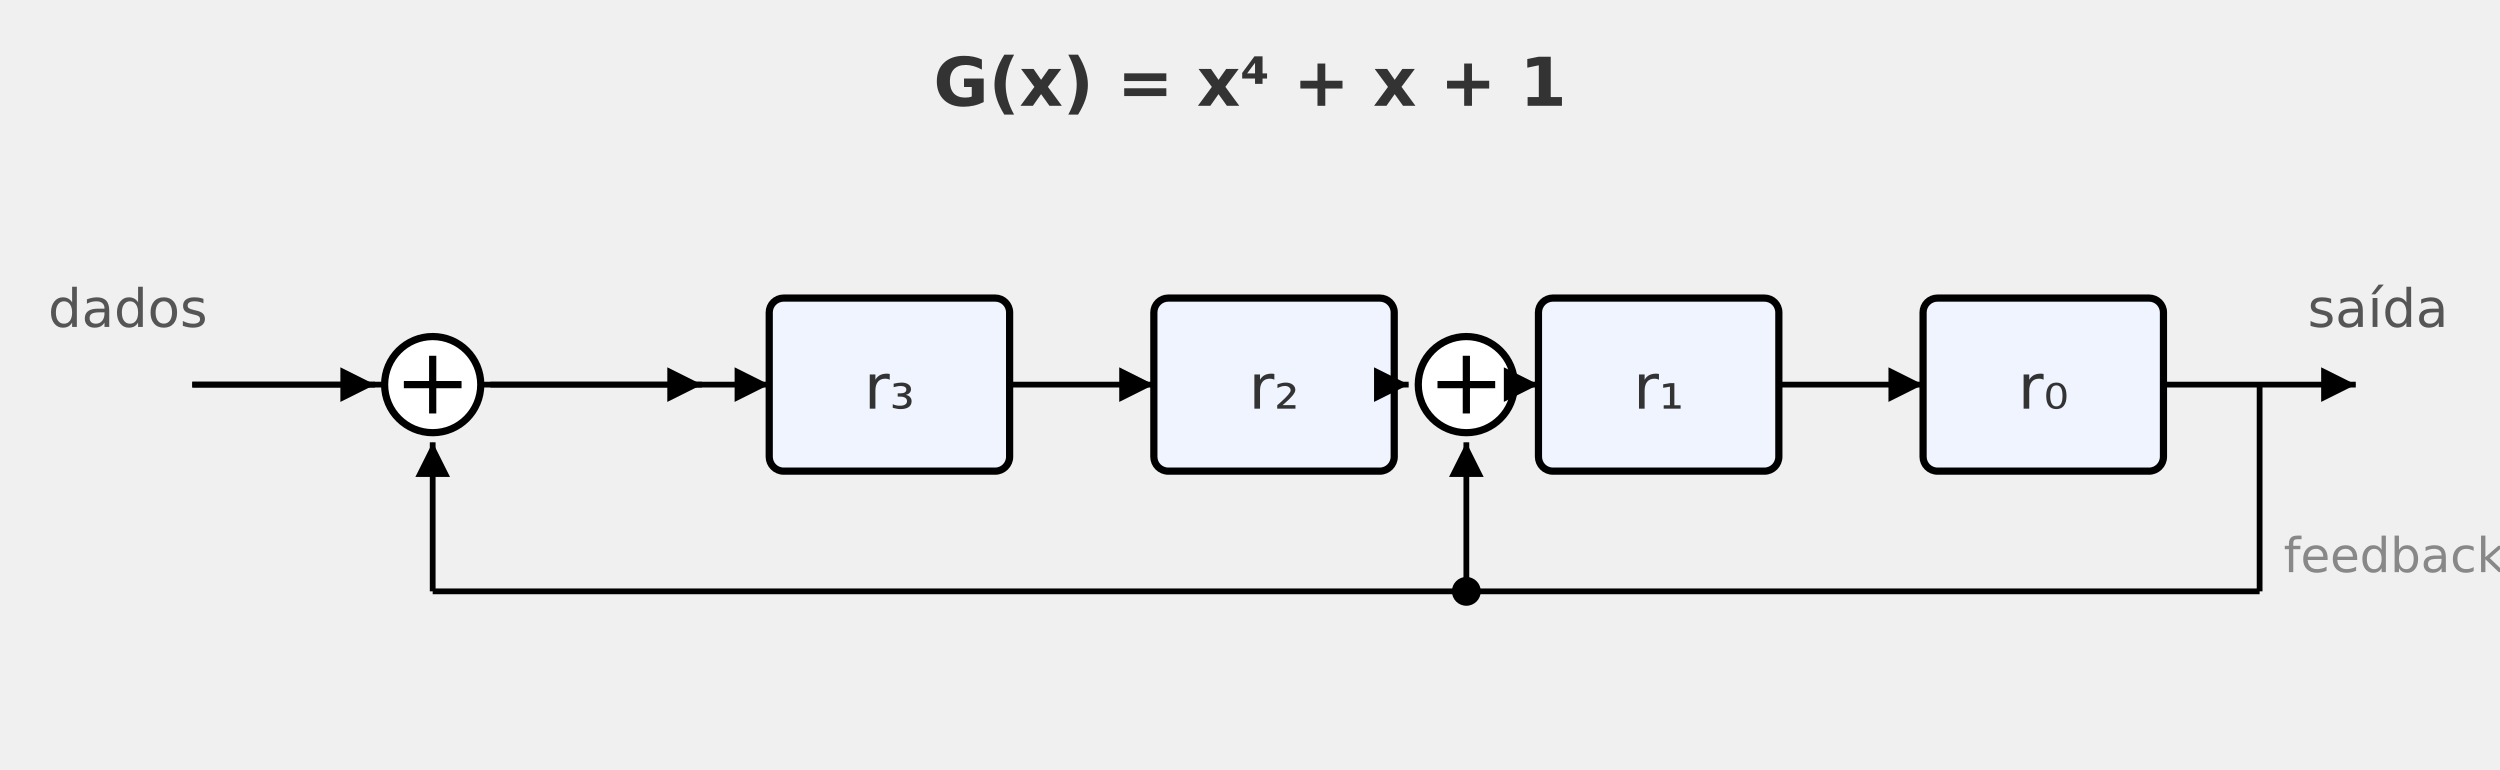
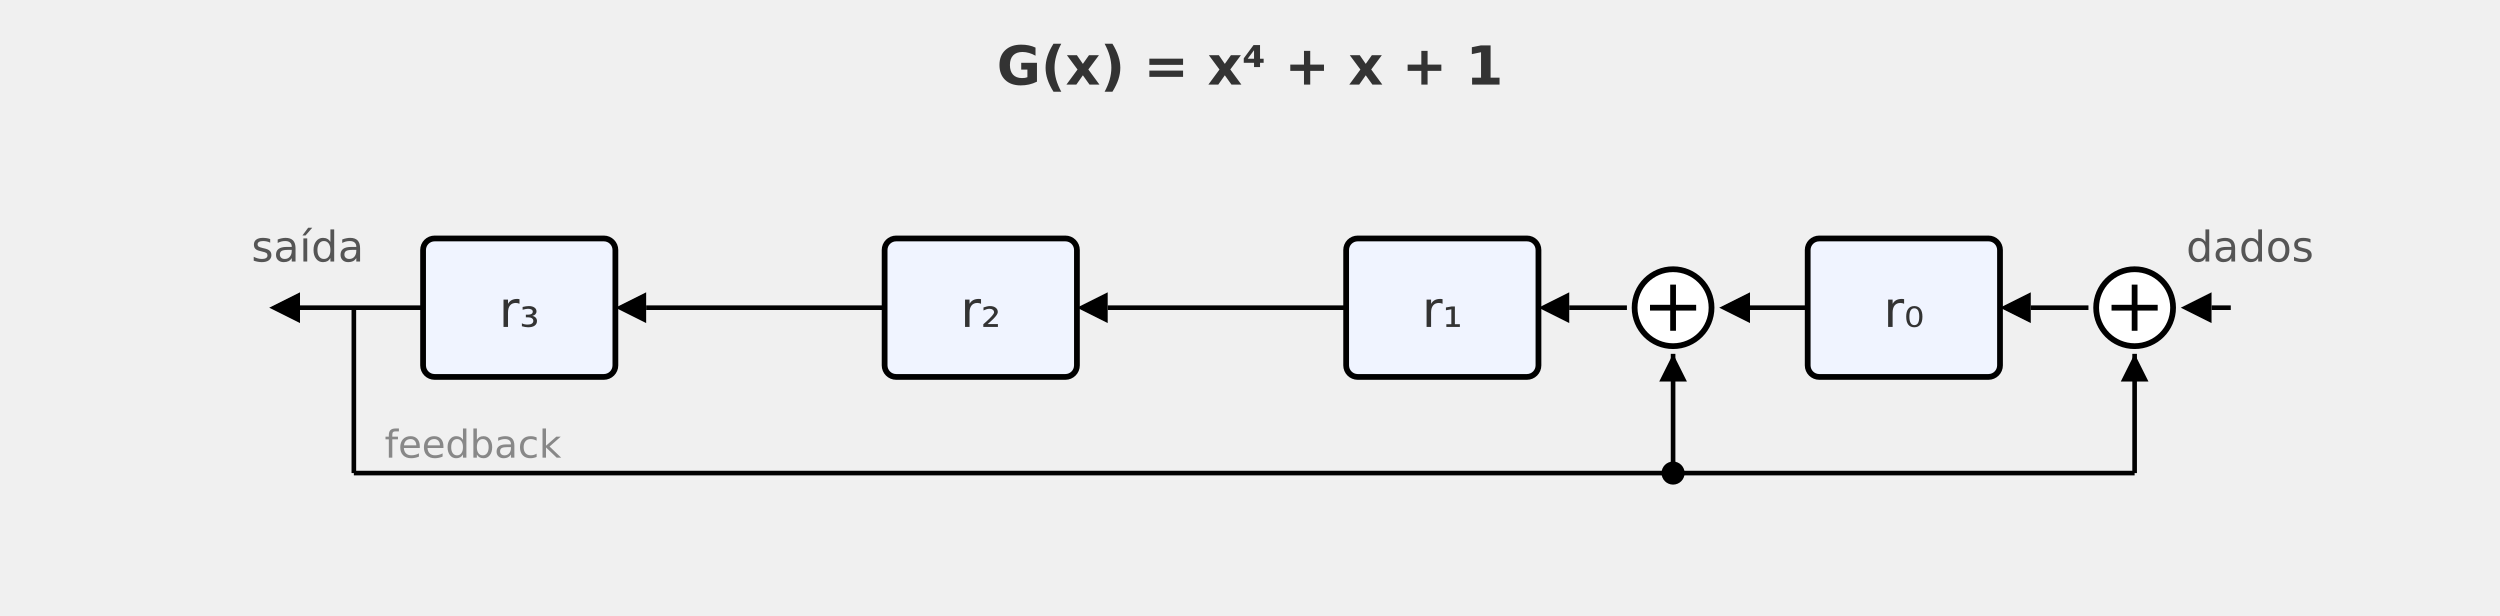
- <svg xmlns="http://www.w3.org/2000/svg" baseProfile="full" height="160px" version="1.1" viewBox="0 0 520 160" width="520px">
+ <svg xmlns="http://www.w3.org/2000/svg" baseProfile="full" height="160px" version="1.1" viewBox="0 0 650 160" width="650px">
  <defs>
    <style type="text/css">
    text { font-family: 'Inria Sans', 'DejaVu Sans', sans-serif; }
</style>
    <marker id="arrow" markerHeight="6" markerWidth="8" orient="auto" refX="6" refY="3">
      <path d="M0,0 L6,3 L0,6 Z" fill="black" />
    </marker>
  </defs>
-   <rect fill="#f0f4ff" height="36" rx="3" stroke="black" stroke-width="1.5" width="50" x="160" y="62" />
-   <text fill="#333" font-size="13" text-anchor="middle" x="185" y="85">r₃</text>
-   <rect fill="#f0f4ff" height="36" rx="3" stroke="black" stroke-width="1.5" width="50" x="240" y="62" />
-   <text fill="#333" font-size="13" text-anchor="middle" x="265" y="85">r₂</text>
-   <rect fill="#f0f4ff" height="36" rx="3" stroke="black" stroke-width="1.5" width="50" x="320" y="62" />
-   <text fill="#333" font-size="13" text-anchor="middle" x="345" y="85">r₁</text>
-   <rect fill="#f0f4ff" height="36" rx="3" stroke="black" stroke-width="1.5" width="50" x="400" y="62" />
-   <text fill="#333" font-size="13" text-anchor="middle" x="425" y="85">r₀</text>
-   <text fill="#555" font-size="11" x="10" y="68">dados</text>
-   <line marker-end="url(#arrow)" stroke="black" stroke-width="1.2" x1="40" x2="146" y1="80" y2="80" />
-   <line marker-end="url(#arrow)" stroke="black" stroke-width="1.2" x1="450" x2="490" y1="80" y2="80" />
-   <circle cx="90" cy="80" fill="white" r="10" stroke="black" stroke-width="1.5" />
-   <line stroke="black" stroke-width="1.5" x1="84" x2="96" y1="80" y2="80" />
-   <line stroke="black" stroke-width="1.5" x1="90" x2="90" y1="74" y2="86" />
-   <line marker-end="url(#arrow)" stroke="black" stroke-width="1.2" x1="40" x2="78" y1="80" y2="80" />
-   <line stroke="black" stroke-width="1.2" x1="470" x2="470" y1="80" y2="123" />
-   <line stroke="black" stroke-width="1.2" x1="470" x2="90" y1="123" y2="123" />
-   <line marker-end="url(#arrow)" stroke="black" stroke-width="1.2" x1="90" x2="90" y1="123" y2="92" />
-   <line marker-end="url(#arrow)" stroke="black" stroke-width="1.2" x1="102" x2="160" y1="80" y2="80" />
-   <line marker-end="url(#arrow)" stroke="black" stroke-width="1.2" x1="210" x2="240" y1="80" y2="80" />
-   <circle cx="305" cy="80" fill="white" r="10" stroke="black" stroke-width="1.5" />
-   <line stroke="black" stroke-width="1.5" x1="299" x2="311" y1="80" y2="80" />
-   <line stroke="black" stroke-width="1.5" x1="305" x2="305" y1="74" y2="86" />
-   <line marker-end="url(#arrow)" stroke="black" stroke-width="1.2" x1="290" x2="293" y1="80" y2="80" />
-   <line marker-end="url(#arrow)" stroke="black" stroke-width="1.2" x1="317" x2="320" y1="80" y2="80" />
-   <line marker-end="url(#arrow)" stroke="black" stroke-width="1.2" x1="305" x2="305" y1="123" y2="92" />
-   <circle cx="305" cy="123" fill="black" r="3" />
-   <line marker-end="url(#arrow)" stroke="black" stroke-width="1.2" x1="370" x2="400" y1="80" y2="80" />
-   <text fill="#333" font-size="14" font-weight="bold" text-anchor="middle" x="260" y="22">G(x) = x⁴ + x + 1</text>
-   <text fill="#555" font-size="11" x="480" y="68">saída</text>
-   <text fill="#888" font-size="10" x="475" y="119">feedback</text>
+   <rect fill="#f0f4ff" height="36" rx="3" stroke="black" stroke-width="1.5" width="50" x="110" y="62" />
+   <text fill="#333" font-size="13" text-anchor="middle" x="135" y="85">r₃</text>
+   <rect fill="#f0f4ff" height="36" rx="3" stroke="black" stroke-width="1.5" width="50" x="230" y="62" />
+   <text fill="#333" font-size="13" text-anchor="middle" x="255" y="85">r₂</text>
+   <rect fill="#f0f4ff" height="36" rx="3" stroke="black" stroke-width="1.5" width="50" x="350" y="62" />
+   <text fill="#333" font-size="13" text-anchor="middle" x="375" y="85">r₁</text>
+   <rect fill="#f0f4ff" height="36" rx="3" stroke="black" stroke-width="1.5" width="50" x="470" y="62" />
+   <text fill="#333" font-size="13" text-anchor="middle" x="495" y="85">r₀</text>
+   <text fill="#555" font-size="11" text-anchor="middle" x="585" y="68">dados</text>
+   <text fill="#555" font-size="11" text-anchor="middle" x="80" y="68">saída</text>
+   <line stroke="black" stroke-width="1.2" x1="110" x2="78" y1="80" y2="80" />
+   <polygon fill="black" points="70,80 78,76 78,84" />
+   <circle cx="555" cy="80" fill="white" r="10" stroke="black" stroke-width="1.5" />
+   <line stroke="black" stroke-width="1.5" x1="549" x2="561" y1="80" y2="80" />
+   <line stroke="black" stroke-width="1.5" x1="555" x2="555" y1="74" y2="86" />
+   <line stroke="black" stroke-width="1.2" x1="580" x2="575" y1="80" y2="80" />
+   <polygon fill="black" points="567,80 575,76 575,84" />
+   <line stroke="black" stroke-width="1.2" x1="92" x2="92" y1="80" y2="123" />
+   <line stroke="black" stroke-width="1.2" x1="92" x2="555" y1="123" y2="123" />
+   <line marker-end="url(#arrow)" stroke="black" stroke-width="1.2" x1="555" x2="555" y1="123" y2="92" />
+   <line stroke="black" stroke-width="1.2" x1="543" x2="528" y1="80" y2="80" />
+   <polygon fill="black" points="520,80 528,76 528,84" />
+   <circle cx="435" cy="80" fill="white" r="10" stroke="black" stroke-width="1.5" />
+   <line stroke="black" stroke-width="1.5" x1="429" x2="441" y1="80" y2="80" />
+   <line stroke="black" stroke-width="1.5" x1="435" x2="435" y1="74" y2="86" />
+   <line stroke="black" stroke-width="1.2" x1="470" x2="455" y1="80" y2="80" />
+   <polygon fill="black" points="447,80 455,76 455,84" />
+   <line stroke="black" stroke-width="1.2" x1="423" x2="408" y1="80" y2="80" />
+   <polygon fill="black" points="400,80 408,76 408,84" />
+   <line marker-end="url(#arrow)" stroke="black" stroke-width="1.2" x1="435" x2="435" y1="123" y2="92" />
+   <circle cx="435" cy="123" fill="black" r="3" />
+   <line stroke="black" stroke-width="1.2" x1="350" x2="288" y1="80" y2="80" />
+   <polygon fill="black" points="280,80 288,76 288,84" />
+   <line stroke="black" stroke-width="1.2" x1="230" x2="168" y1="80" y2="80" />
+   <polygon fill="black" points="160,80 168,76 168,84" />
+   <text fill="#333" font-size="14" font-weight="bold" text-anchor="middle" x="325" y="22">G(x) = x⁴ + x + 1</text>
+   <text fill="#888" font-size="10" x="100" y="119">feedback</text>
</svg>
